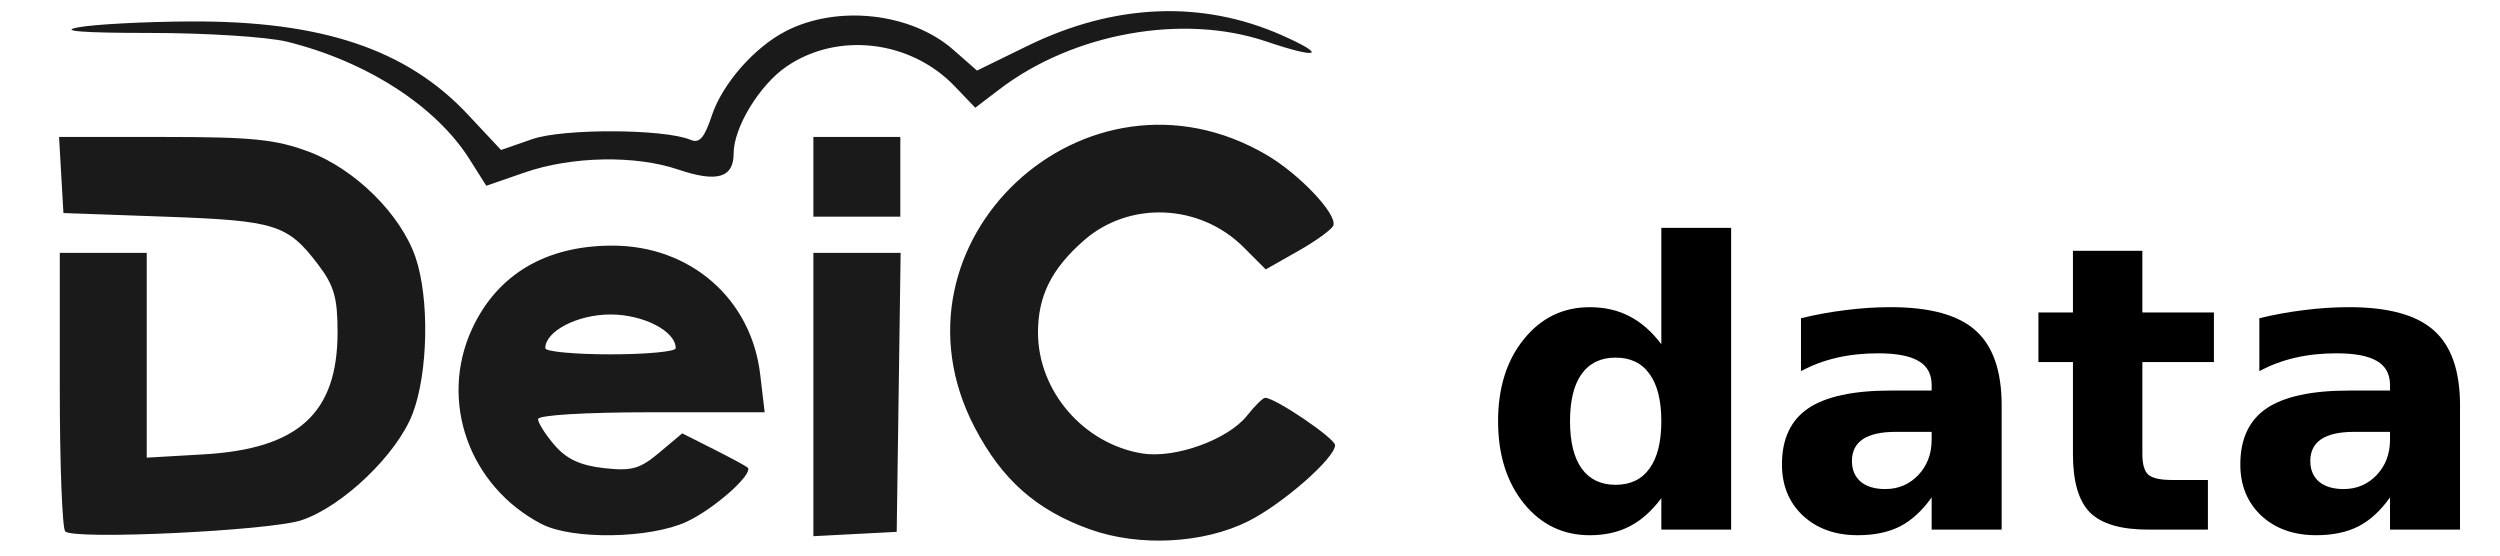
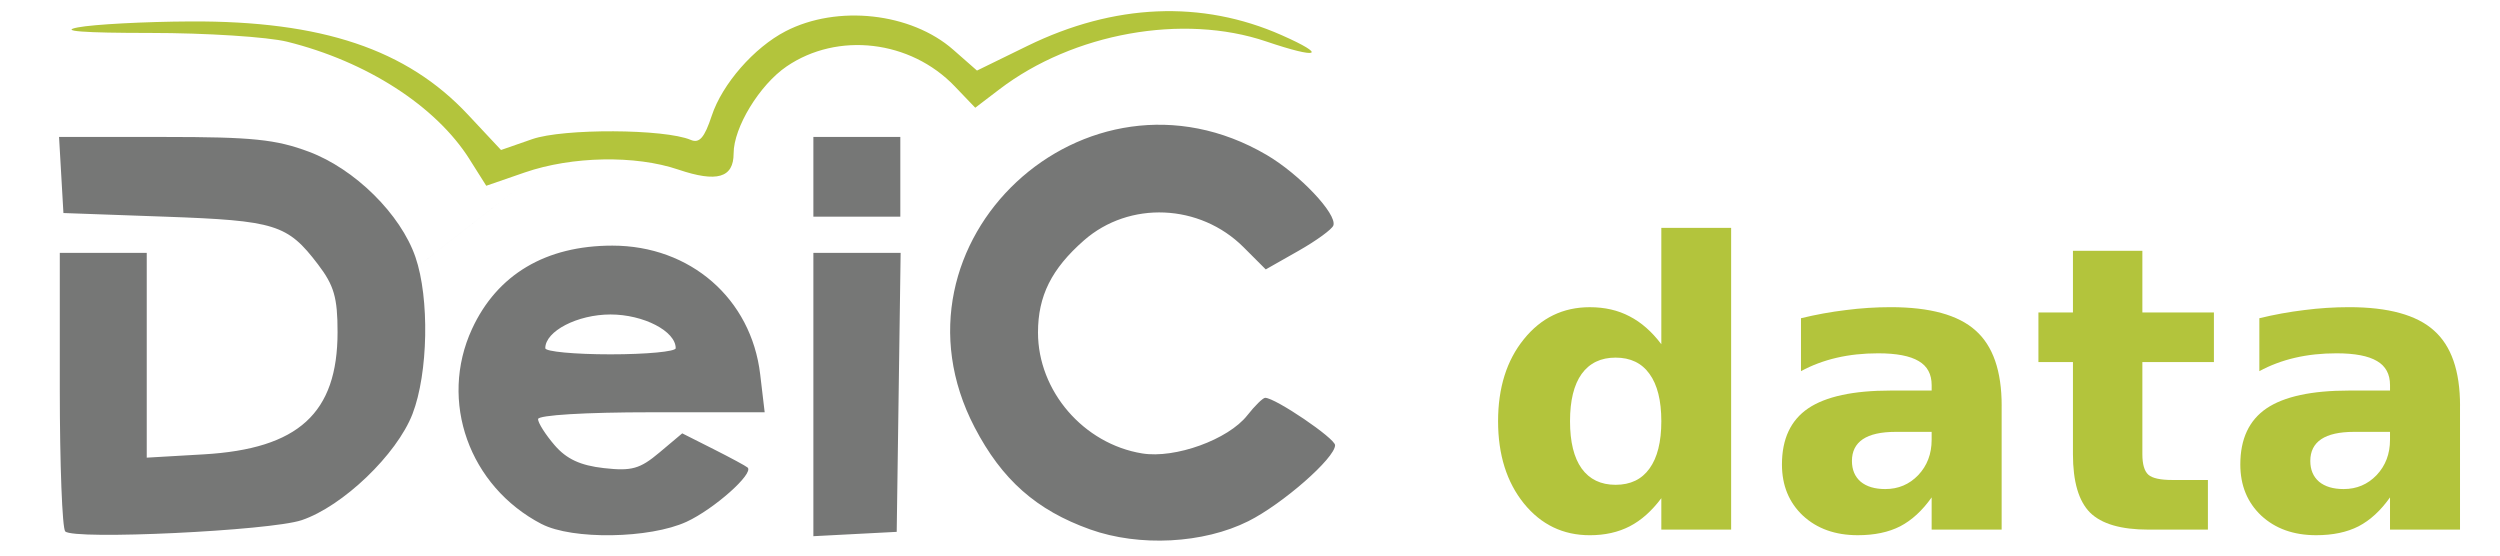
<svg xmlns="http://www.w3.org/2000/svg" width="108" height="24" id="svg2469" version="1.0">
  <defs id="defs2471">
    </defs>
  <g transform="scale(0.75) translate(-254.0796,-466.3622)" id="layer1">
-     <path style="fill:#1a1a1a" d="m 316.875,496.858 c -3.1,-1.107 -5.083,-2.859 -6.659,-5.885 -5.551,-10.658 6.395,-21.798 16.822,-15.687 1.89,1.108 4.063,3.403 3.844,4.061 -0.073,0.219 -0.979,0.879 -2.014,1.466 l -1.881,1.067 -1.276,-1.276 c -2.515,-2.515 -6.584,-2.688 -9.2,-0.392 -1.866,1.638 -2.643,3.197 -2.643,5.304 0,3.371 2.625,6.415 6.003,6.964 1.9,0.308 4.955,-0.799 6.052,-2.193 0.437,-0.556 0.901,-1.011 1.031,-1.011 0.582,0 4.026,2.335 4.026,2.729 0,0.741 -3.022,3.388 -4.996,4.377 -2.584,1.294 -6.276,1.487 -9.109,0.476 l 0,0 z m -59.038,0.114 c -0.172,-0.178 -0.313,-3.86 -0.313,-8.183 l 0,-7.86 2.504,0 2.504,0 0,5.897 0,5.897 3.281,-0.19 c 5.458,-0.316 7.71,-2.372 7.71,-7.04 0,-1.993 -0.201,-2.688 -1.13,-3.906 -1.759,-2.306 -2.436,-2.517 -8.817,-2.745 l -5.843,-0.209 -0.126,-2.191 -0.126,-2.191 6.058,0 c 5.073,0 6.427,0.138 8.33,0.85 2.654,0.993 5.29,3.6 6.141,6.071 0.815,2.368 0.734,6.69 -0.169,9.031 -0.903,2.34 -4.019,5.326 -6.389,6.122 -1.815,0.609 -13.129,1.147 -13.614,0.647 l 0,0 z m 27.442,-0.423 c -4.18,-2.174 -5.93,-7.079 -4.011,-11.239 1.448,-3.138 4.247,-4.8 8.083,-4.8 4.489,0 7.999,3.055 8.515,7.411 l 0.259,2.188 -6.527,0 c -3.816,0 -6.527,0.164 -6.527,0.394 0,0.217 0.429,0.893 0.953,1.502 0.686,0.797 1.481,1.167 2.836,1.32 1.604,0.181 2.079,0.048 3.2,-0.895 l 1.316,-1.107 1.795,0.905 c 0.987,0.498 1.874,0.977 1.971,1.064 0.377,0.341 -1.931,2.393 -3.514,3.123 -2.117,0.977 -6.587,1.048 -8.347,0.132 l 0,0 z m 7.721,-10.13 c 0,-0.983 -1.856,-1.943 -3.756,-1.943 -1.901,0 -3.756,0.96 -3.756,1.943 0,0.194 1.69,0.353 3.756,0.353 2.066,0 3.756,-0.159 3.756,-0.353 z m 7.93,2.669 0,-8.159 2.513,0 2.513,0 -0.113,8.034 -0.113,8.034 -2.4,0.125 -2.4,0.125 0,-8.159 -1e-5,0 z m 0,-12.542 0,-2.295 2.504,0 2.504,0 0,2.295 0,2.295 -2.504,0 -2.504,0 0,-2.295 z m -19.804,-1.011 c -1.933,-3.062 -5.923,-5.634 -10.503,-6.769 -1.121,-0.278 -4.668,-0.506 -7.882,-0.506 -3.873,-5.3e-4 -5.28,-0.108 -4.174,-0.32 0.918,-0.175 3.837,-0.33 6.486,-0.343 7.567,-0.038 12.461,1.606 15.978,5.365 l 1.909,2.04 1.796,-0.625 c 1.792,-0.624 7.633,-0.596 9.131,0.043 0.498,0.213 0.792,-0.125 1.209,-1.389 0.604,-1.831 2.439,-3.93 4.256,-4.87 2.975,-1.538 7.224,-1.07 9.655,1.065 l 1.368,1.201 2.904,-1.42 c 4.994,-2.441 10.044,-2.655 14.646,-0.619 2.672,1.182 2.15,1.393 -0.895,0.361 -4.783,-1.622 -11.109,-0.486 -15.361,2.756 l -1.394,1.063 -1.187,-1.239 c -2.544,-2.656 -6.74,-3.148 -9.683,-1.137 -1.558,1.065 -3.048,3.513 -3.048,5.008 0,1.406 -0.959,1.685 -3.186,0.93 -2.476,-0.841 -6.127,-0.772 -8.842,0.165 l -2.22,0.767 -0.965,-1.528 0,0 z" id="path2982" />
-     <g style="font-size:50.829px;font-style:normal;font-weight:normal;fill:#000000;fill-opacity:1;stroke:none;font-family:Bitstream Vera Sans" id="text2596">
-       <path d="m 349.772,486.19 0,-6.701 4.021,0 0,17.378 -4.021,0 0,-1.809 c -0.551,0.737 -1.158,1.277 -1.82,1.619 -0.663,0.343 -1.43,0.514 -2.301,0.514 -1.541,0 -2.807,-0.611 -3.797,-1.832 -0.99,-1.229 -1.485,-2.807 -1.485,-4.735 -10e-6,-1.928 0.495,-3.503 1.485,-4.724 0.99,-1.229 2.256,-1.843 3.797,-1.843 0.864,10e-6 1.627,0.175 2.29,0.525 0.67,0.343 1.281,0.879 1.832,1.608 m -2.636,8.097 c 0.856,0 1.508,-0.313 1.954,-0.938 0.454,-0.625 0.681,-1.534 0.681,-2.725 -1e-5,-1.191 -0.227,-2.1 -0.681,-2.725 -0.447,-0.625 -1.098,-0.938 -1.954,-0.938 -0.849,10e-6 -1.5,0.313 -1.954,0.938 -0.447,0.625 -0.67,1.534 -0.67,2.725 0,1.191 0.223,2.1 0.67,2.725 0.454,0.625 1.106,0.938 1.954,0.938" style="font-size:22.873px;font-variant:normal;font-weight:bold;font-stretch:normal;fill:#000000;font-family:Verdana;-inkscape-font-specification:Verdana Bold" id="path2991" />
-       <path d="m 363.263,491.238 c -0.834,0 -1.463,0.141 -1.887,0.424 -0.417,0.283 -0.625,0.7 -0.625,1.251 -10e-6,0.506 0.168,0.905 0.503,1.195 0.342,0.283 0.815,0.424 1.418,0.424 0.752,1e-5 1.385,-0.268 1.899,-0.804 0.514,-0.544 0.771,-1.221 0.771,-2.033 l 0,-0.458 -2.077,0 m 6.109,-1.508 0,7.137 -4.032,0 0,-1.854 c -0.536,0.759 -1.139,1.314 -1.809,1.664 -0.67,0.343 -1.485,0.514 -2.446,0.514 -1.296,0 -2.349,-0.376 -3.161,-1.128 -0.804,-0.759 -1.206,-1.742 -1.206,-2.948 0,-1.467 0.503,-2.543 1.508,-3.228 1.013,-0.685 2.599,-1.027 4.758,-1.028 l 2.357,0 0,-0.313 c -10e-6,-0.633 -0.249,-1.095 -0.748,-1.385 -0.499,-0.298 -1.277,-0.447 -2.334,-0.447 -0.856,1e-5 -1.653,0.086 -2.39,0.257 -0.737,0.171 -1.422,0.428 -2.055,0.771 l 0,-3.049 c 0.856,-0.208 1.716,-0.365 2.58,-0.469 0.864,-0.112 1.727,-0.168 2.591,-0.168 2.256,10e-6 3.883,0.447 4.881,1.34 1.005,0.886 1.508,2.33 1.508,4.333" style="font-size:22.873px;font-variant:normal;font-weight:bold;font-stretch:normal;fill:#000000;font-family:Verdana;-inkscape-font-specification:Verdana Bold" id="path2993" />
-       <path d="m 377.48,480.807 0,3.552 4.121,0 0,2.859 -4.121,0 0,5.305 c -10e-6,0.581 0.115,0.975 0.346,1.184 0.231,0.201 0.689,0.302 1.374,0.302 l 2.055,0 0,2.859 -3.429,0 c -1.578,0 -2.699,-0.328 -3.362,-0.983 -0.655,-0.663 -0.983,-1.783 -0.983,-3.362 l 0,-5.305 -1.988,0 0,-2.859 1.988,0 0,-3.552 3.998,0" style="font-size:22.873px;font-variant:normal;font-weight:bold;font-stretch:normal;fill:#000000;font-family:Verdana;-inkscape-font-specification:Verdana Bold" id="path2995" />
-       <path d="m 389.665,491.238 c -0.834,0 -1.463,0.141 -1.887,0.424 -0.417,0.283 -0.625,0.7 -0.625,1.251 0,0.506 0.168,0.905 0.503,1.195 0.342,0.283 0.815,0.424 1.418,0.424 0.752,1e-5 1.385,-0.268 1.899,-0.804 0.514,-0.544 0.771,-1.221 0.771,-2.033 l 0,-0.458 -2.077,0 m 6.109,-1.508 0,7.137 -4.032,0 0,-1.854 c -0.536,0.759 -1.139,1.314 -1.809,1.664 -0.67,0.343 -1.485,0.514 -2.446,0.514 -1.296,0 -2.349,-0.376 -3.161,-1.128 -0.804,-0.759 -1.206,-1.742 -1.206,-2.948 0,-1.467 0.503,-2.543 1.508,-3.228 1.013,-0.685 2.599,-1.027 4.758,-1.028 l 2.357,0 0,-0.313 c -1e-5,-0.633 -0.249,-1.095 -0.748,-1.385 -0.499,-0.298 -1.277,-0.447 -2.334,-0.447 -0.856,1e-5 -1.653,0.086 -2.39,0.257 -0.737,0.171 -1.422,0.428 -2.055,0.771 l 0,-3.049 c 0.856,-0.208 1.716,-0.365 2.58,-0.469 0.864,-0.112 1.727,-0.168 2.591,-0.168 2.256,10e-6 3.883,0.447 4.881,1.34 1.005,0.886 1.508,2.33 1.508,4.333" style="font-size:22.873px;font-variant:normal;font-weight:bold;font-stretch:normal;fill:#000000;font-family:Verdana;-inkscape-font-specification:Verdana Bold" id="path2997" />
+     <g style="font-size:50.829px;font-style:normal;font-weight:normal;fill:#b3c43c;fill-opacity:1;stroke:none;font-family:Bitstream Vera Sans" id="text2596">
+       <path d="m 349.772,486.19 0,-6.701 4.021,0 0,17.378 -4.021,0 0,-1.809 c -0.551,0.737 -1.158,1.277 -1.82,1.619 -0.663,0.343 -1.43,0.514 -2.301,0.514 -1.541,0 -2.807,-0.611 -3.797,-1.832 -0.99,-1.229 -1.485,-2.807 -1.485,-4.735 -10e-6,-1.928 0.495,-3.503 1.485,-4.724 0.99,-1.229 2.256,-1.843 3.797,-1.843 0.864,10e-6 1.627,0.175 2.29,0.525 0.67,0.343 1.281,0.879 1.832,1.608 m -2.636,8.097 c 0.856,0 1.508,-0.313 1.954,-0.938 0.454,-0.625 0.681,-1.534 0.681,-2.725 -1e-5,-1.191 -0.227,-2.1 -0.681,-2.725 -0.447,-0.625 -1.098,-0.938 -1.954,-0.938 -0.849,10e-6 -1.5,0.313 -1.954,0.938 -0.447,0.625 -0.67,1.534 -0.67,2.725 0,1.191 0.223,2.1 0.67,2.725 0.454,0.625 1.106,0.938 1.954,0.938" style="font-size:22.873px;font-variant:normal;font-weight:bold;font-stretch:normal;fill:#b3c43c;font-family:Verdana;-inkscape-font-specification:Verdana Bold;fill-opacity:1" id="path2991" />
+       <path d="m 363.263,491.238 c -0.834,0 -1.463,0.141 -1.887,0.424 -0.417,0.283 -0.625,0.7 -0.625,1.251 -10e-6,0.506 0.168,0.905 0.503,1.195 0.342,0.283 0.815,0.424 1.418,0.424 0.752,1e-5 1.385,-0.268 1.899,-0.804 0.514,-0.544 0.771,-1.221 0.771,-2.033 l 0,-0.458 -2.077,0 m 6.109,-1.508 0,7.137 -4.032,0 0,-1.854 c -0.536,0.759 -1.139,1.314 -1.809,1.664 -0.67,0.343 -1.485,0.514 -2.446,0.514 -1.296,0 -2.349,-0.376 -3.161,-1.128 -0.804,-0.759 -1.206,-1.742 -1.206,-2.948 0,-1.467 0.503,-2.543 1.508,-3.228 1.013,-0.685 2.599,-1.027 4.758,-1.028 l 2.357,0 0,-0.313 c -10e-6,-0.633 -0.249,-1.095 -0.748,-1.385 -0.499,-0.298 -1.277,-0.447 -2.334,-0.447 -0.856,1e-5 -1.653,0.086 -2.39,0.257 -0.737,0.171 -1.422,0.428 -2.055,0.771 l 0,-3.049 c 0.856,-0.208 1.716,-0.365 2.58,-0.469 0.864,-0.112 1.727,-0.168 2.591,-0.168 2.256,10e-6 3.883,0.447 4.881,1.34 1.005,0.886 1.508,2.33 1.508,4.333" style="font-size:22.873px;font-variant:normal;font-weight:bold;font-stretch:normal;fill:#b3c43c;font-family:Verdana;-inkscape-font-specification:Verdana Bold;fill-opacity:1" id="path2993" />
+       <path d="m 377.48,480.807 0,3.552 4.121,0 0,2.859 -4.121,0 0,5.305 c -10e-6,0.581 0.115,0.975 0.346,1.184 0.231,0.201 0.689,0.302 1.374,0.302 l 2.055,0 0,2.859 -3.429,0 c -1.578,0 -2.699,-0.328 -3.362,-0.983 -0.655,-0.663 -0.983,-1.783 -0.983,-3.362 l 0,-5.305 -1.988,0 0,-2.859 1.988,0 0,-3.552 3.998,0" style="font-size:22.873px;font-variant:normal;font-weight:bold;font-stretch:normal;fill:#b3c43c;font-family:Verdana;-inkscape-font-specification:Verdana Bold;fill-opacity:1" id="path2995" />
+       <path d="m 389.665,491.238 c -0.834,0 -1.463,0.141 -1.887,0.424 -0.417,0.283 -0.625,0.7 -0.625,1.251 0,0.506 0.168,0.905 0.503,1.195 0.342,0.283 0.815,0.424 1.418,0.424 0.752,1e-5 1.385,-0.268 1.899,-0.804 0.514,-0.544 0.771,-1.221 0.771,-2.033 l 0,-0.458 -2.077,0 m 6.109,-1.508 0,7.137 -4.032,0 0,-1.854 c -0.536,0.759 -1.139,1.314 -1.809,1.664 -0.67,0.343 -1.485,0.514 -2.446,0.514 -1.296,0 -2.349,-0.376 -3.161,-1.128 -0.804,-0.759 -1.206,-1.742 -1.206,-2.948 0,-1.467 0.503,-2.543 1.508,-3.228 1.013,-0.685 2.599,-1.027 4.758,-1.028 l 2.357,0 0,-0.313 c -1e-5,-0.633 -0.249,-1.095 -0.748,-1.385 -0.499,-0.298 -1.277,-0.447 -2.334,-0.447 -0.856,1e-5 -1.653,0.086 -2.39,0.257 -0.737,0.171 -1.422,0.428 -2.055,0.771 l 0,-3.049 c 0.856,-0.208 1.716,-0.365 2.58,-0.469 0.864,-0.112 1.727,-0.168 2.591,-0.168 2.256,10e-6 3.883,0.447 4.881,1.34 1.005,0.886 1.508,2.33 1.508,4.333" style="font-size:22.873px;font-variant:normal;font-weight:bold;font-stretch:normal;fill:#b3c43c;font-family:Verdana;-inkscape-font-specification:Verdana Bold;fill-opacity:1" id="path2997" />
    </g>
    <text transform="translate(264.0796,469.3622)" id="text2620" y="138.5" x="43.5" style="font-size:40px;font-style:normal;font-weight:normal;fill:#000000;fill-opacity:1;stroke:none;stroke-width:1px;stroke-linecap:butt;stroke-linejoin:miter;stroke-opacity:1;font-family:Bitstream Vera Sans" xml:space="preserve">
      <tspan y="138.5" x="43.5" id="tspan2622" />
    </text>
+     <path id="path3077" d="m 316.875,496.858 c -3.1,-1.107 -5.083,-2.859 -6.659,-5.885 -5.551,-10.658 6.395,-21.798 16.822,-15.687 1.89,1.108 4.063,3.403 3.844,4.061 -0.073,0.219 -0.979,0.879 -2.014,1.466 l -1.881,1.067 -1.276,-1.276 c -2.515,-2.515 -6.584,-2.688 -9.2,-0.392 -1.866,1.638 -2.643,3.197 -2.643,5.304 0,3.371 2.625,6.415 6.003,6.964 1.9,0.308 4.955,-0.799 6.052,-2.193 0.437,-0.556 0.901,-1.011 1.031,-1.011 0.582,0 4.026,2.335 4.026,2.729 0,0.741 -3.022,3.388 -4.996,4.377 -2.584,1.294 -6.276,1.487 -9.109,0.476 z m -59.038,0.114 c -0.172,-0.178 -0.313,-3.86 -0.313,-8.183 l 0,-7.86 2.504,0 2.504,0 0,5.897 0,5.897 3.281,-0.19 c 5.458,-0.316 7.71,-2.372 7.71,-7.04 0,-1.993 -0.201,-2.688 -1.13,-3.906 -1.759,-2.306 -2.436,-2.517 -8.817,-2.745 l -5.843,-0.209 -0.126,-2.191 -0.126,-2.191 6.058,0 c 5.073,0 6.427,0.138 8.33,0.85 2.654,0.993 5.29,3.6 6.141,6.071 0.815,2.368 0.734,6.69 -0.169,9.031 -0.903,2.34 -4.019,5.326 -6.389,6.122 -1.815,0.609 -13.129,1.147 -13.614,0.647 l 0,0 z m 27.442,-0.423 c -4.18,-2.174 -5.93,-7.079 -4.011,-11.239 1.448,-3.138 4.247,-4.8 8.083,-4.8 4.489,0 7.999,3.055 8.515,7.411 l 0.259,2.188 -6.527,0 c -3.816,0 -6.527,0.164 -6.527,0.394 0,0.217 0.429,0.893 0.953,1.502 0.686,0.797 1.481,1.167 2.836,1.32 1.604,0.181 2.079,0.048 3.2,-0.895 l 1.316,-1.107 1.795,0.905 c 0.987,0.498 1.874,0.977 1.971,1.064 0.377,0.341 -1.931,2.393 -3.514,3.123 -2.117,0.977 -6.587,1.048 -8.347,0.132 z m 7.721,-10.13 c 0,-0.983 -1.856,-1.943 -3.756,-1.943 -1.901,0 -3.756,0.96 -3.756,1.943 0,0.194 1.69,0.353 3.756,0.353 2.066,0 3.756,-0.159 3.756,-0.353 z m 7.93,2.669 0,-8.159 2.513,0 2.513,0 -0.113,8.034 -0.113,8.034 -2.4,0.125 -2.4,0.125 0,-8.159 z m 0,-12.542 0,-2.295 2.504,0 2.504,0 0,2.295 0,2.295 -2.504,0 -2.504,0 z m -10.861,-4.169 c -20.437,15.99 -10.218,7.995 0,0 z" style="fill:#767776;fill-opacity:1" />
+     <path style="fill:#b3c43c;fill-opacity:1" d="m 281.125,475.535 c -1.933,-3.062 -5.923,-5.634 -10.503,-6.769 -1.121,-0.278 -4.668,-0.506 -7.882,-0.506 -3.873,-5.3e-4 -5.28,-0.108 -4.174,-0.32 0.918,-0.175 3.837,-0.33 6.486,-0.343 7.567,-0.038 12.461,1.606 15.978,5.365 l 1.909,2.04 1.796,-0.625 c 1.792,-0.624 7.633,-0.596 9.131,0.043 0.498,0.213 0.792,-0.125 1.209,-1.389 0.604,-1.831 2.439,-3.93 4.256,-4.87 2.975,-1.538 7.224,-1.07 9.655,1.065 l 1.368,1.201 2.904,-1.42 c 4.994,-2.441 10.044,-2.655 14.646,-0.619 2.672,1.182 2.15,1.393 -0.895,0.361 -4.783,-1.622 -11.109,-0.486 -15.361,2.756 l -1.394,1.063 -1.187,-1.239 c -2.544,-2.656 -6.74,-3.148 -9.683,-1.137 -1.558,1.065 -3.048,3.513 -3.048,5.008 0,1.406 -0.959,1.685 -3.186,0.93 -2.476,-0.841 -6.127,-0.772 -8.842,0.165 l -2.22,0.767 -0.965,-1.528 0,0 z" id="path3081" />
  </g>
</svg>
